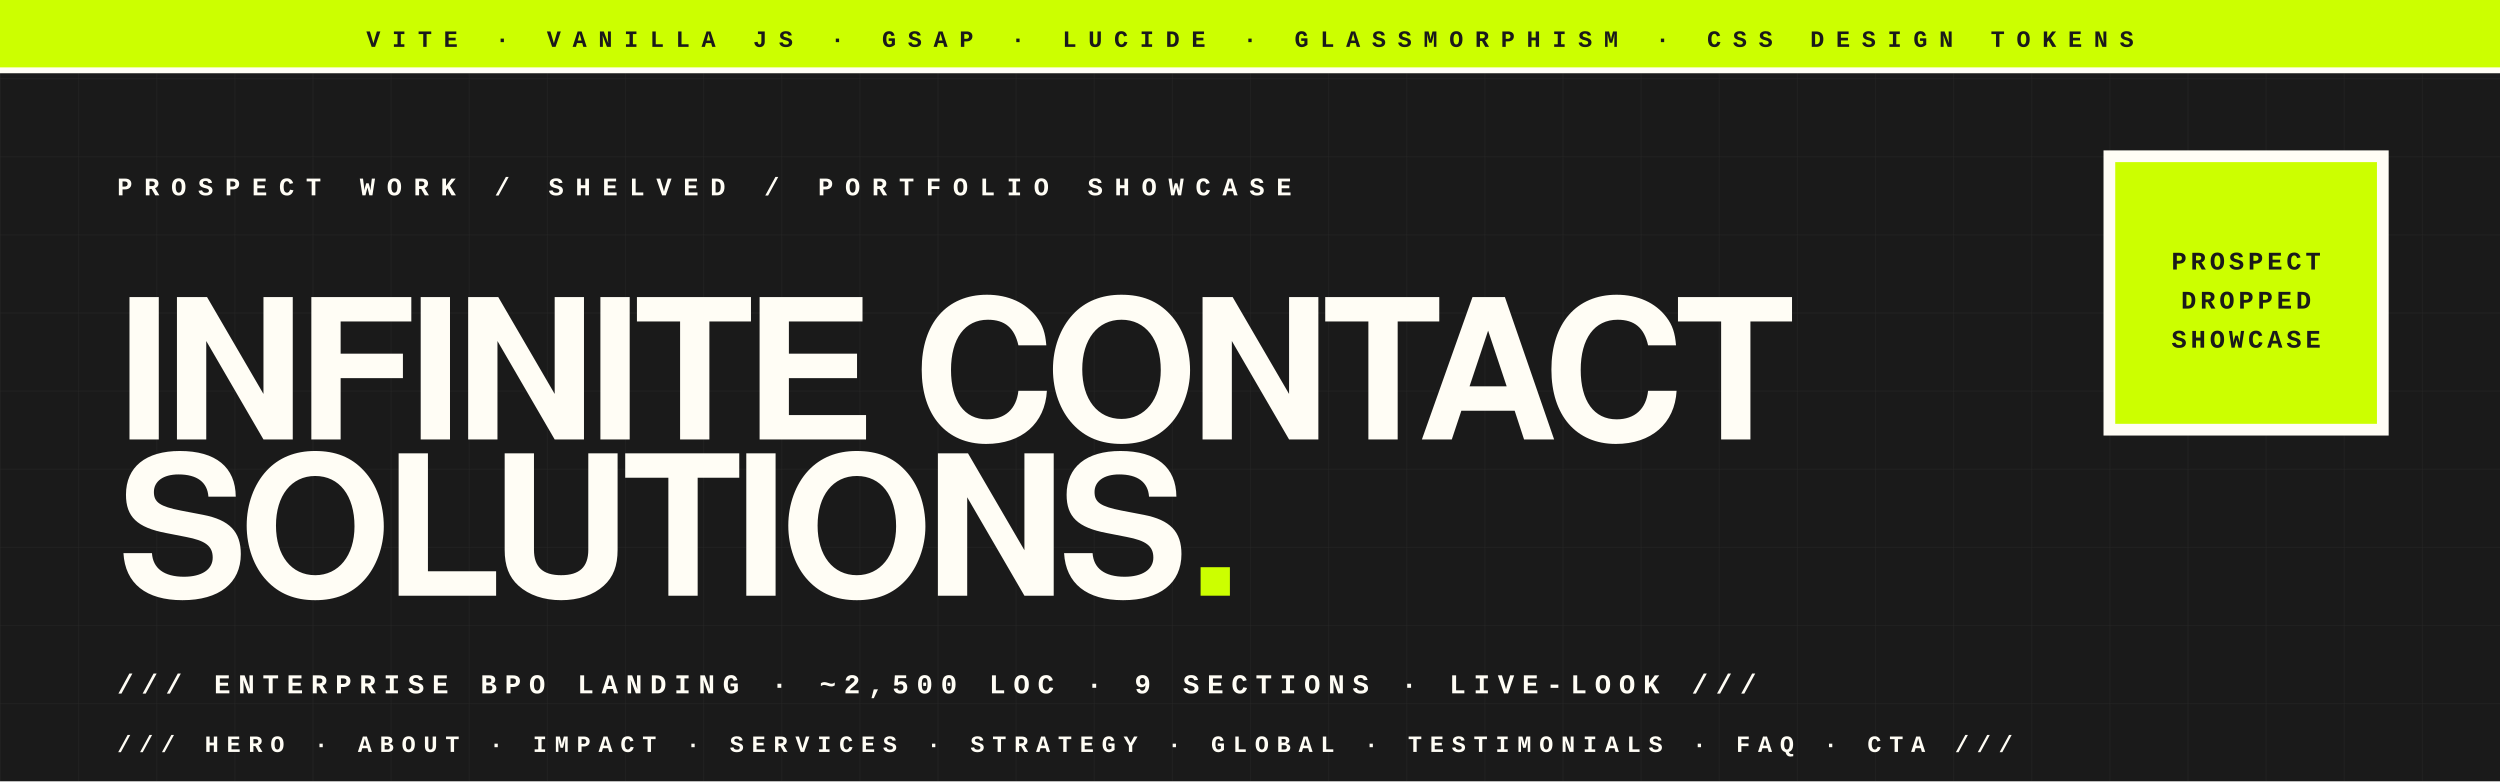
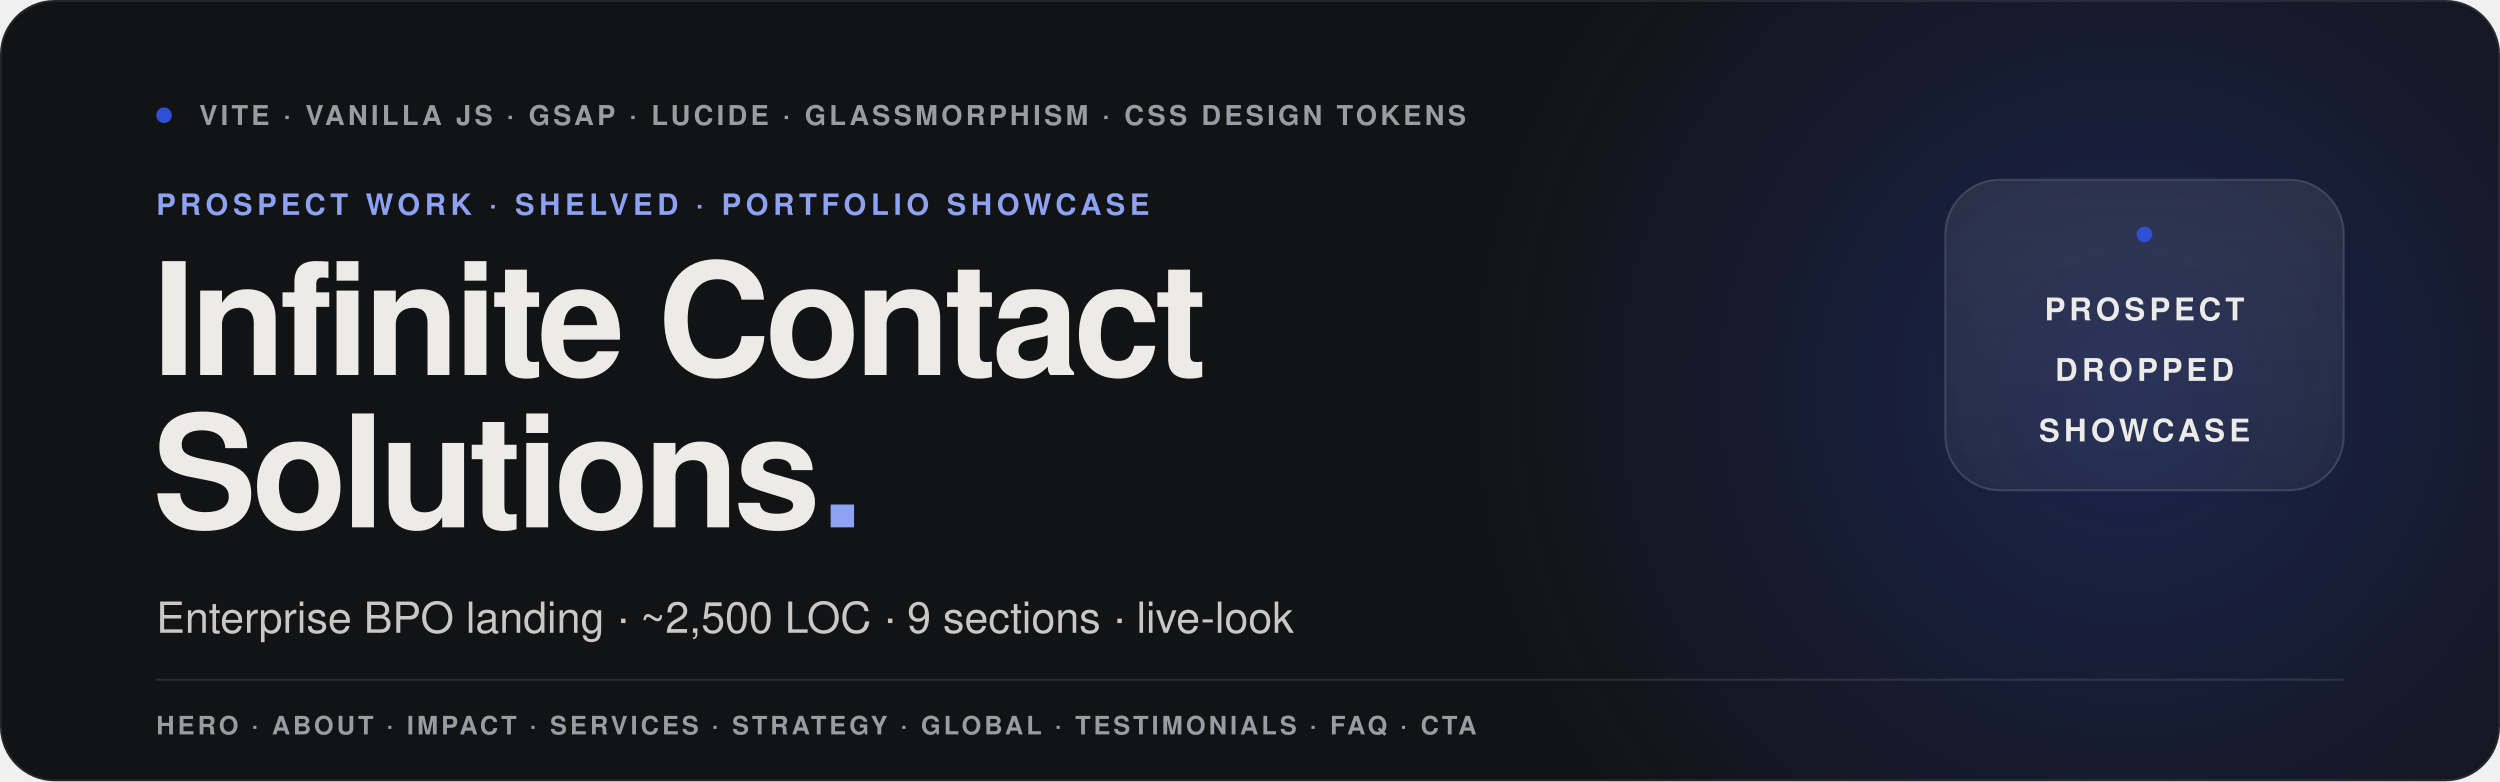
- <svg xmlns="http://www.w3.org/2000/svg" viewBox="0 0 1280 400" width="1280" height="400" role="img" aria-label="InfiniteCS Website — prospect work, shelved">
+ <svg xmlns="http://www.w3.org/2000/svg" viewBox="0 0 1280 400" width="1280" height="400" role="img" aria-label="InfiniteCS Website: prospect work, shelved">
  <defs>
-     <pattern id="grid" width="40" height="40" patternUnits="userSpaceOnUse">
-       <path d="M 40 0 L 0 0 0 40" fill="none" stroke="#FFFDF5" stroke-width="0.5" stroke-opacity="0.06" />
-     </pattern>
+     <radialGradient id="glow" gradientUnits="userSpaceOnUse" cx="1090" cy="200" r="340">
+       <stop offset="0" stop-color="#2E4FD6" stop-opacity=".30" />
+       <stop offset="1" stop-color="#2E4FD6" stop-opacity="0" />
+     </radialGradient>
+     <linearGradient id="card" x1="0" y1="0" x2="0" y2="1">
+       <stop offset="0" stop-color="#FFFFFF" stop-opacity=".08" />
+       <stop offset="1" stop-color="#FFFFFF" stop-opacity=".04" />
+     </linearGradient>
+     <filter id="lift" x="-30%" y="-30%" width="160%" height="170%">
+       <feDropShadow dx="0" dy="12" stdDeviation="16" flood-color="#000000" flood-opacity=".45" />
+     </filter>
    <style>
-       .heading { font-family: 'Helvetica Neue', 'Arial Black', Helvetica, Arial, sans-serif; font-weight: 900; }
-       .mono    { font-family: ui-monospace, 'SF Mono', Menlo, Consolas, 'Courier New', monospace; font-weight: 700; }
+       text { font-family: Satoshi,'Helvetica Neue',Helvetica,Arial,'Liberation Sans',sans-serif; }
    </style>
  </defs>
-   <rect width="1280" height="400" fill="#1A1A1A" />
-   <rect width="1280" height="400" fill="url(#grid)" />
-   <rect x="0" y="0" width="1280" height="36" fill="#CCFF00" />
-   <line x1="0" y1="36" x2="1280" y2="36" stroke="#FFFDF5" stroke-width="3" />
-   <text class="mono" x="640" y="24" text-anchor="middle" font-size="12" fill="#1A1A1A" letter-spacing="6">VITE · VANILLA JS · GSAP · LUCIDE · GLASSMORPHISM · CSS DESIGN TOKENS</text>
-   <text class="mono" x="60" y="100" font-size="13" fill="#FFFDF5" letter-spacing="6">PROSPECT WORK / SHELVED / PORTFOLIO SHOWCASE</text>
-   <text class="heading" x="60" y="225" font-size="100" fill="#FFFDF5" letter-spacing="-4" textLength="990" lengthAdjust="spacingAndGlyphs">INFINITE CONTACT</text>
-   <text class="heading" x="60" y="305" font-size="100" fill="#FFFDF5" letter-spacing="-4" textLength="650" lengthAdjust="spacingAndGlyphs">SOLUTIONS<tspan fill="#CCFF00">.</tspan>
+   <rect width="1280" height="400" rx="28" fill="#121315" />
+   <rect width="1280" height="400" rx="28" fill="url(#glow)" />
+   <rect x="0.5" y="0.5" width="1279" height="399" rx="27.5" fill="none" stroke="#FFFFFF" stroke-opacity=".08" />
+   <circle cx="84" cy="59" r="4" fill="#2E4FD6" />
+   <text x="102" y="64" font-size="14" font-weight="600" letter-spacing="1.68" fill="#9A9CA3">VITE · VANILLA JS · GSAP · LUCIDE · GLASSMORPHISM · CSS DESIGN TOKENS</text>
+   <text x="80" y="110" font-size="15" font-weight="700" letter-spacing="2.40" fill="#8EA2F4">PROSPECT WORK · SHELVED · PORTFOLIO SHOWCASE</text>
+   <text x="78" y="192" font-size="80.0" font-weight="700" letter-spacing="-2.80" fill="#ECEBE7">Infinite Contact</text>
+   <text x="78" y="270" font-size="80.0" font-weight="700" letter-spacing="-2.80" fill="#ECEBE7">Solutions<tspan fill="#8EA2F4">.</tspan>
  </text>
-   <text class="mono" x="60" y="355" font-size="14" fill="#FFFDF5" letter-spacing="4">/// ENTERPRISE BPO LANDING · ~2,500 LOC · 9 SECTIONS · LIVE-LOOK ///</text>
-   <rect x="1080" y="80" width="140" height="140" fill="#CCFF00" stroke="#FFFDF5" stroke-width="6" />
-   <text class="mono" x="1150" y="138" text-anchor="middle" font-size="13" fill="#1A1A1A" letter-spacing="2">PROSPECT</text>
-   <text class="mono" x="1150" y="158" text-anchor="middle" font-size="13" fill="#1A1A1A" letter-spacing="2">DROPPED</text>
-   <text class="mono" x="1150" y="178" text-anchor="middle" font-size="13" fill="#1A1A1A" letter-spacing="2">SHOWCASE</text>
-   <text class="mono" x="60" y="385" font-size="12" fill="#FFFDF5" letter-spacing="4">/// HERO · ABOUT · IMPACT · SERVICES · STRATEGY · GLOBAL · TESTIMONIALS · FAQ · CTA ///</text>
+   <text x="80" y="324" font-size="22" font-weight="500" fill="#C9C8C4">Enterprise BPO landing · ~2,500 LOC · 9 sections · live-look</text>
+   <line x1="80" y1="348" x2="1200" y2="348" stroke="#ECEBE7" stroke-opacity=".12" />
+   <text x="80" y="376" font-size="13" font-weight="600" letter-spacing="1.56" fill="#9A9CA3">HERO · ABOUT · IMPACT · SERVICES · STRATEGY · GLOBAL · TESTIMONIALS · FAQ · CTA</text>
+   <g filter="url(#lift)">
+     <rect x="996" y="92" width="204" height="159" rx="28" fill="url(#card)" stroke="#FFFFFF" stroke-opacity=".14" />
+   </g>
+   <circle cx="1098" cy="120" r="4" fill="#2E4FD6" />
+   <text x="1098" y="164" text-anchor="middle" font-size="16" font-weight="700" letter-spacing="2.2" fill="#ECEBE7">PROSPECT</text>
+   <text x="1098" y="195" text-anchor="middle" font-size="16" font-weight="700" letter-spacing="2.2" fill="#ECEBE7">DROPPED</text>
+   <text x="1098" y="226" text-anchor="middle" font-size="16" font-weight="700" letter-spacing="2.2" fill="#ECEBE7">SHOWCASE</text>
</svg>
